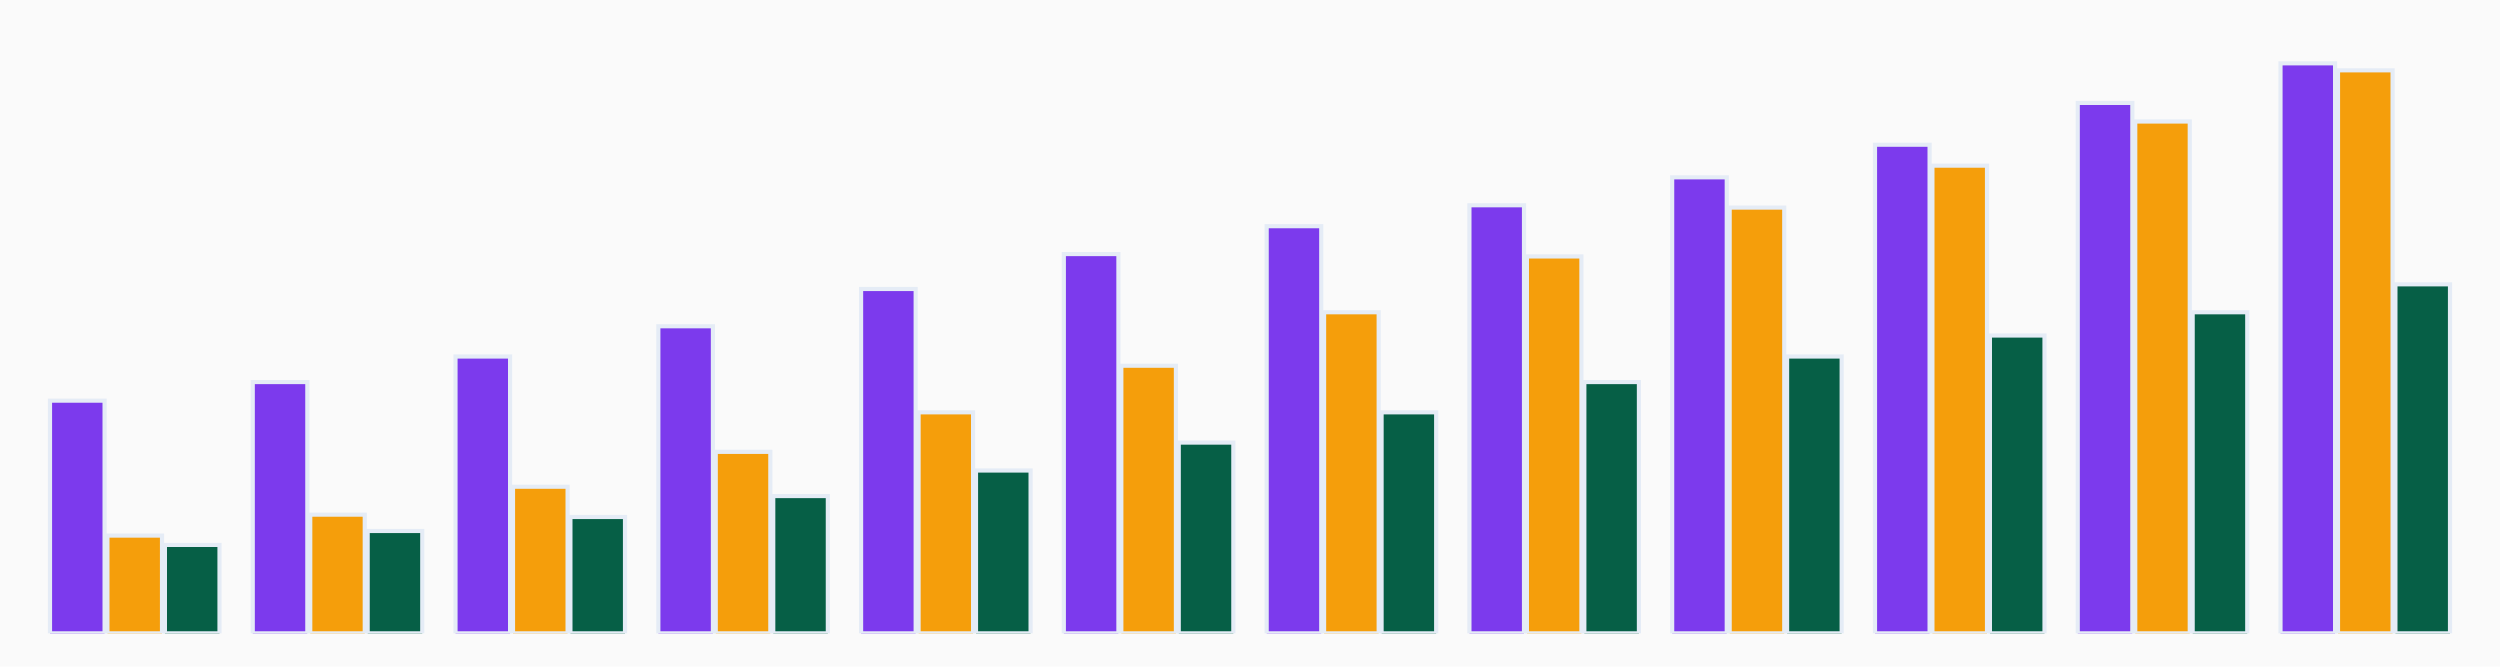
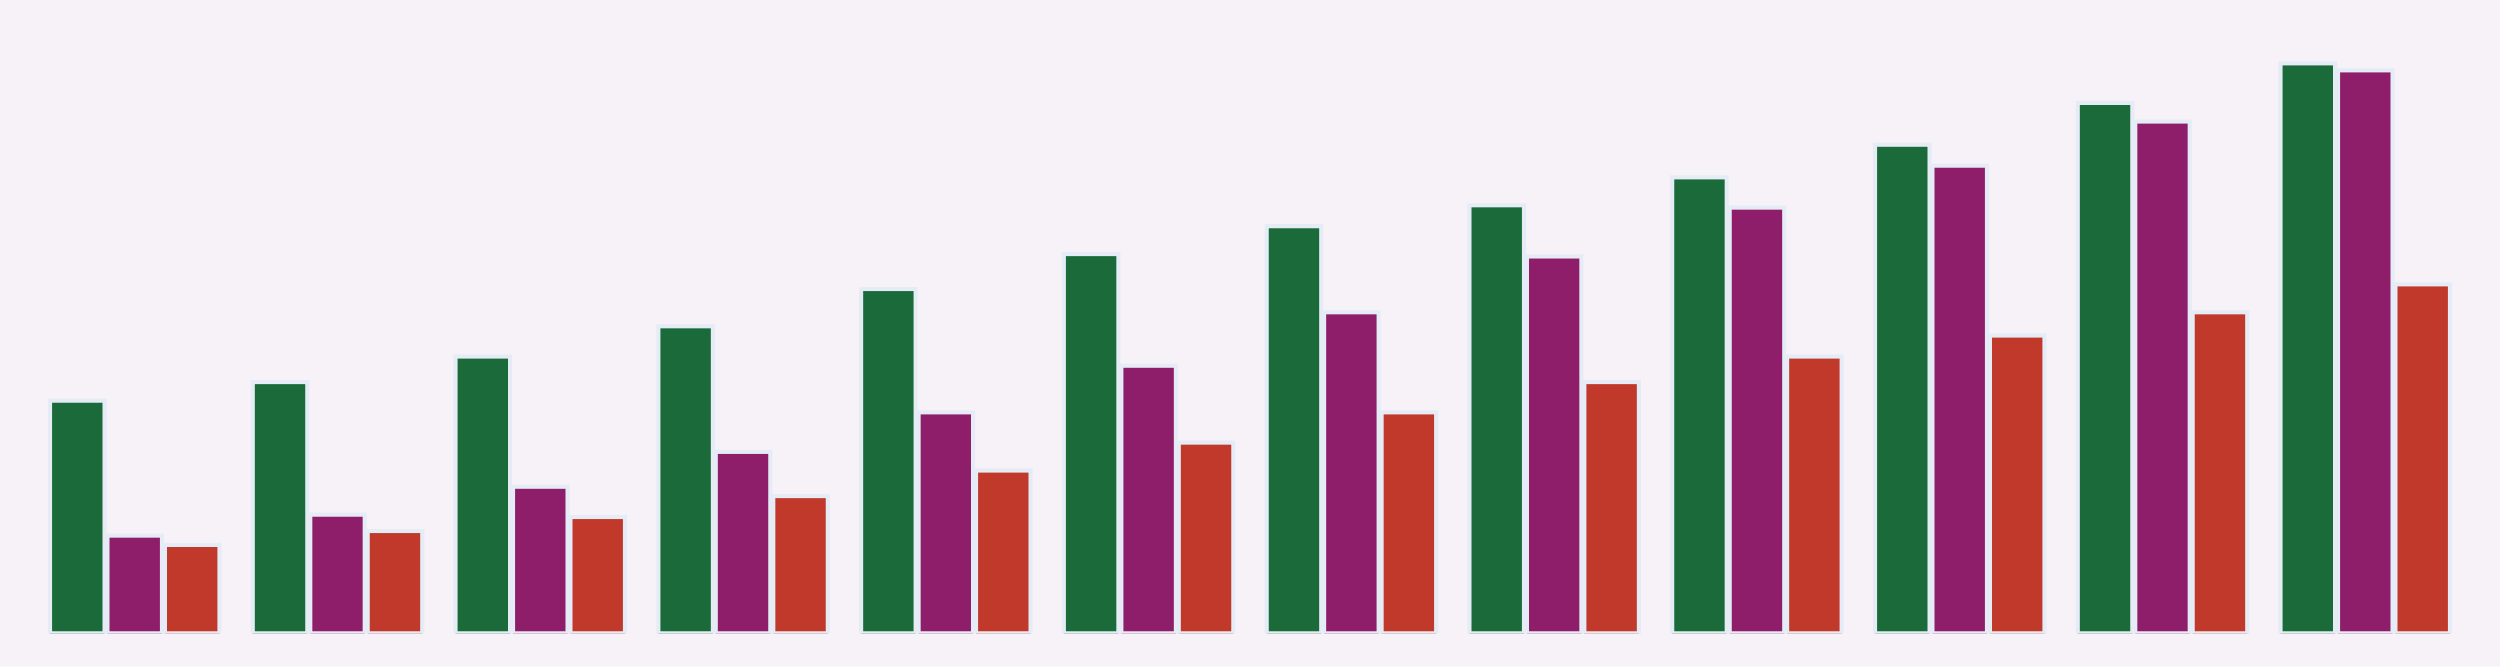
<svg xmlns="http://www.w3.org/2000/svg" class="main-svg" width="300" height="80" style="" viewBox="0 0 300 80">
-   <rect x="0" y="0" width="300" height="80" style="fill: rgb(250, 250, 250); fill-opacity: 1;" />
-   <defs id="defs-1ed840">
+   <rect x="0" y="0" width="300" height="80" style="fill: rgb(247, 242, 248); fill-opacity: 1;" />
+   <defs id="defs-271252">
    <g class="clips">
-       <clipPath id="clip1ed840xyplot" class="plotclip">
+       <clipPath id="clip271252xyplot" class="plotclip">
        <rect width="292" height="72" />
      </clipPath>
-       <clipPath class="axesclip" id="clip1ed840x">
+       <clipPath class="axesclip" id="clip271252x">
        <rect x="4" y="0" width="292" height="80" />
      </clipPath>
-       <clipPath class="axesclip" id="clip1ed840y">
+       <clipPath class="axesclip" id="clip271252y">
        <rect x="0" y="4" width="300" height="72" />
      </clipPath>
-       <clipPath class="axesclip" id="clip1ed840xy">
+       <clipPath class="axesclip" id="clip271252xy">
        <rect x="4" y="4" width="292" height="72" />
      </clipPath>
    </g>
    <g class="gradients" />
    <g class="patterns" />
  </defs>
  <g class="bglayer" />
  <g class="layer-below">
    <g class="imagelayer" />
    <g class="shapelayer" />
  </g>
  <g class="cartesianlayer">
    <g class="subplot xy">
      <g class="layer-subplot">
        <g class="shapelayer" />
        <g class="imagelayer" />
      </g>
      <g class="minor-gridlayer">
        <g class="x" />
        <g class="y" />
      </g>
      <g class="gridlayer">
        <g class="x" />
        <g class="y" />
      </g>
      <g class="zerolinelayer" />
      <g class="layer-between">
        <g class="shapelayer" />
        <g class="imagelayer" />
      </g>
      <path class="xlines-below" />
      <path class="ylines-below" />
      <g class="overlines-below" />
      <g class="xaxislayer-below" />
      <g class="yaxislayer-below" />
      <g class="overaxes-below" />
      <g class="overplot">
-         <g class="xy" transform="translate(4,4)" clip-path="url(#clip1ed840xyplot)">
+         <g class="xy" transform="translate(4,4)" clip-path="url(#clip271252xyplot)">
          <g class="barlayer mlayer">
            <g class="trace bars" style="opacity: 1;">
              <g class="points">
                <g class="point">
-                   <path d="M2,72V44.08H8.55V72Z" style="vector-effect: none; opacity: 1; stroke-width: 0.5px; fill: rgb(124, 58, 237); fill-opacity: 1; stroke: rgb(229, 236, 246); stroke-opacity: 1;" />
-                 </g>
-                 <g class="point">
-                   <path d="M26.33,72V41.85H32.88V72Z" style="vector-effect: none; opacity: 1; stroke-width: 0.5px; fill: rgb(124, 58, 237); fill-opacity: 1; stroke: rgb(229, 236, 246); stroke-opacity: 1;" />
-                 </g>
-                 <g class="point">
-                   <path d="M50.66,72V38.78H57.21V72Z" style="vector-effect: none; opacity: 1; stroke-width: 0.5px; fill: rgb(124, 58, 237); fill-opacity: 1; stroke: rgb(229, 236, 246); stroke-opacity: 1;" />
-                 </g>
-                 <g class="point">
-                   <path d="M75,72V35.15H81.55V72Z" style="vector-effect: none; opacity: 1; stroke-width: 0.5px; fill: rgb(124, 58, 237); fill-opacity: 1; stroke: rgb(229, 236, 246); stroke-opacity: 1;" />
-                 </g>
-                 <g class="point">
-                   <path d="M99.33,72V30.68H105.88V72Z" style="vector-effect: none; opacity: 1; stroke-width: 0.5px; fill: rgb(124, 58, 237); fill-opacity: 1; stroke: rgb(229, 236, 246); stroke-opacity: 1;" />
-                 </g>
-                 <g class="point">
-                   <path d="M123.66,72V26.49H130.21V72Z" style="vector-effect: none; opacity: 1; stroke-width: 0.5px; fill: rgb(124, 58, 237); fill-opacity: 1; stroke: rgb(229, 236, 246); stroke-opacity: 1;" />
-                 </g>
-                 <g class="point">
-                   <path d="M148,72V23.14H154.55V72Z" style="vector-effect: none; opacity: 1; stroke-width: 0.5px; fill: rgb(124, 58, 237); fill-opacity: 1; stroke: rgb(229, 236, 246); stroke-opacity: 1;" />
-                 </g>
-                 <g class="point">
-                   <path d="M172.33,72V20.63H178.88V72Z" style="vector-effect: none; opacity: 1; stroke-width: 0.5px; fill: rgb(124, 58, 237); fill-opacity: 1; stroke: rgb(229, 236, 246); stroke-opacity: 1;" />
-                 </g>
-                 <g class="point">
-                   <path d="M196.66,72V17.28H203.21V72Z" style="vector-effect: none; opacity: 1; stroke-width: 0.5px; fill: rgb(124, 58, 237); fill-opacity: 1; stroke: rgb(229, 236, 246); stroke-opacity: 1;" />
-                 </g>
-                 <g class="point">
-                   <path d="M221,72V13.37H227.55V72Z" style="vector-effect: none; opacity: 1; stroke-width: 0.5px; fill: rgb(124, 58, 237); fill-opacity: 1; stroke: rgb(229, 236, 246); stroke-opacity: 1;" />
-                 </g>
-                 <g class="point">
-                   <path d="M245.33,72V8.35H251.88V72Z" style="vector-effect: none; opacity: 1; stroke-width: 0.5px; fill: rgb(124, 58, 237); fill-opacity: 1; stroke: rgb(229, 236, 246); stroke-opacity: 1;" />
-                 </g>
-                 <g class="point">
-                   <path d="M269.66,72V3.6H276.21V72Z" style="vector-effect: none; opacity: 1; stroke-width: 0.5px; fill: rgb(124, 58, 237); fill-opacity: 1; stroke: rgb(229, 236, 246); stroke-opacity: 1;" />
+                   <path d="M2,72V44.08H8.55V72Z" style="vector-effect: none; opacity: 1; stroke-width: 0.5px; fill: rgb(27, 107, 58); fill-opacity: 1; stroke: rgb(229, 236, 246); stroke-opacity: 1;" />
+                 </g>
+                 <g class="point">
+                   <path d="M26.33,72V41.85H32.88V72Z" style="vector-effect: none; opacity: 1; stroke-width: 0.5px; fill: rgb(27, 107, 58); fill-opacity: 1; stroke: rgb(229, 236, 246); stroke-opacity: 1;" />
+                 </g>
+                 <g class="point">
+                   <path d="M50.66,72V38.78H57.21V72Z" style="vector-effect: none; opacity: 1; stroke-width: 0.5px; fill: rgb(27, 107, 58); fill-opacity: 1; stroke: rgb(229, 236, 246); stroke-opacity: 1;" />
+                 </g>
+                 <g class="point">
+                   <path d="M75,72V35.15H81.55V72Z" style="vector-effect: none; opacity: 1; stroke-width: 0.5px; fill: rgb(27, 107, 58); fill-opacity: 1; stroke: rgb(229, 236, 246); stroke-opacity: 1;" />
+                 </g>
+                 <g class="point">
+                   <path d="M99.33,72V30.68H105.88V72Z" style="vector-effect: none; opacity: 1; stroke-width: 0.5px; fill: rgb(27, 107, 58); fill-opacity: 1; stroke: rgb(229, 236, 246); stroke-opacity: 1;" />
+                 </g>
+                 <g class="point">
+                   <path d="M123.66,72V26.49H130.21V72Z" style="vector-effect: none; opacity: 1; stroke-width: 0.5px; fill: rgb(27, 107, 58); fill-opacity: 1; stroke: rgb(229, 236, 246); stroke-opacity: 1;" />
+                 </g>
+                 <g class="point">
+                   <path d="M148,72V23.14H154.55V72Z" style="vector-effect: none; opacity: 1; stroke-width: 0.5px; fill: rgb(27, 107, 58); fill-opacity: 1; stroke: rgb(229, 236, 246); stroke-opacity: 1;" />
+                 </g>
+                 <g class="point">
+                   <path d="M172.33,72V20.63H178.88V72Z" style="vector-effect: none; opacity: 1; stroke-width: 0.5px; fill: rgb(27, 107, 58); fill-opacity: 1; stroke: rgb(229, 236, 246); stroke-opacity: 1;" />
+                 </g>
+                 <g class="point">
+                   <path d="M196.66,72V17.28H203.21V72Z" style="vector-effect: none; opacity: 1; stroke-width: 0.5px; fill: rgb(27, 107, 58); fill-opacity: 1; stroke: rgb(229, 236, 246); stroke-opacity: 1;" />
+                 </g>
+                 <g class="point">
+                   <path d="M221,72V13.37H227.55V72Z" style="vector-effect: none; opacity: 1; stroke-width: 0.5px; fill: rgb(27, 107, 58); fill-opacity: 1; stroke: rgb(229, 236, 246); stroke-opacity: 1;" />
+                 </g>
+                 <g class="point">
+                   <path d="M245.33,72V8.35H251.88V72Z" style="vector-effect: none; opacity: 1; stroke-width: 0.5px; fill: rgb(27, 107, 58); fill-opacity: 1; stroke: rgb(229, 236, 246); stroke-opacity: 1;" />
+                 </g>
+                 <g class="point">
+                   <path d="M269.66,72V3.6H276.21V72Z" style="vector-effect: none; opacity: 1; stroke-width: 0.5px; fill: rgb(27, 107, 58); fill-opacity: 1; stroke: rgb(229, 236, 246); stroke-opacity: 1;" />
                </g>
              </g>
            </g>
            <g class="trace bars" style="opacity: 1;">
              <g class="points">
                <g class="point">
-                   <path d="M8.89,72V60.27H15.44V72Z" style="vector-effect: none; opacity: 1; stroke-width: 0.5px; fill: rgb(245, 158, 11); fill-opacity: 1; stroke: rgb(229, 236, 246); stroke-opacity: 1;" />
-                 </g>
-                 <g class="point">
-                   <path d="M33.23,72V57.76H39.77V72Z" style="vector-effect: none; opacity: 1; stroke-width: 0.5px; fill: rgb(245, 158, 11); fill-opacity: 1; stroke: rgb(229, 236, 246); stroke-opacity: 1;" />
-                 </g>
-                 <g class="point">
-                   <path d="M57.56,72V54.41H64.11V72Z" style="vector-effect: none; opacity: 1; stroke-width: 0.5px; fill: rgb(245, 158, 11); fill-opacity: 1; stroke: rgb(229, 236, 246); stroke-opacity: 1;" />
-                 </g>
-                 <g class="point">
-                   <path d="M81.89,72V50.22H88.44V72Z" style="vector-effect: none; opacity: 1; stroke-width: 0.5px; fill: rgb(245, 158, 11); fill-opacity: 1; stroke: rgb(229, 236, 246); stroke-opacity: 1;" />
-                 </g>
-                 <g class="point">
-                   <path d="M106.23,72V45.48H112.77V72Z" style="vector-effect: none; opacity: 1; stroke-width: 0.5px; fill: rgb(245, 158, 11); fill-opacity: 1; stroke: rgb(229, 236, 246); stroke-opacity: 1;" />
-                 </g>
-                 <g class="point">
-                   <path d="M130.56,72V39.89H137.11V72Z" style="vector-effect: none; opacity: 1; stroke-width: 0.5px; fill: rgb(245, 158, 11); fill-opacity: 1; stroke: rgb(229, 236, 246); stroke-opacity: 1;" />
-                 </g>
-                 <g class="point">
-                   <path d="M154.89,72V33.47H161.44V72Z" style="vector-effect: none; opacity: 1; stroke-width: 0.5px; fill: rgb(245, 158, 11); fill-opacity: 1; stroke: rgb(229, 236, 246); stroke-opacity: 1;" />
-                 </g>
-                 <g class="point">
-                   <path d="M179.23,72V26.77H185.77V72Z" style="vector-effect: none; opacity: 1; stroke-width: 0.5px; fill: rgb(245, 158, 11); fill-opacity: 1; stroke: rgb(229, 236, 246); stroke-opacity: 1;" />
-                 </g>
-                 <g class="point">
-                   <path d="M203.56,72V20.91H210.11V72Z" style="vector-effect: none; opacity: 1; stroke-width: 0.5px; fill: rgb(245, 158, 11); fill-opacity: 1; stroke: rgb(229, 236, 246); stroke-opacity: 1;" />
-                 </g>
-                 <g class="point">
-                   <path d="M227.89,72V15.88H234.44V72Z" style="vector-effect: none; opacity: 1; stroke-width: 0.5px; fill: rgb(245, 158, 11); fill-opacity: 1; stroke: rgb(229, 236, 246); stroke-opacity: 1;" />
-                 </g>
-                 <g class="point">
-                   <path d="M252.23,72V10.58H258.77V72Z" style="vector-effect: none; opacity: 1; stroke-width: 0.5px; fill: rgb(245, 158, 11); fill-opacity: 1; stroke: rgb(229, 236, 246); stroke-opacity: 1;" />
-                 </g>
-                 <g class="point">
-                   <path d="M276.56,72V4.44H283.11V72Z" style="vector-effect: none; opacity: 1; stroke-width: 0.5px; fill: rgb(245, 158, 11); fill-opacity: 1; stroke: rgb(229, 236, 246); stroke-opacity: 1;" />
+                   <path d="M8.89,72V60.27H15.44V72Z" style="vector-effect: none; opacity: 1; stroke-width: 0.5px; fill: rgb(143, 30, 106); fill-opacity: 1; stroke: rgb(229, 236, 246); stroke-opacity: 1;" />
+                 </g>
+                 <g class="point">
+                   <path d="M33.23,72V57.76H39.77V72Z" style="vector-effect: none; opacity: 1; stroke-width: 0.5px; fill: rgb(143, 30, 106); fill-opacity: 1; stroke: rgb(229, 236, 246); stroke-opacity: 1;" />
+                 </g>
+                 <g class="point">
+                   <path d="M57.56,72V54.41H64.11V72Z" style="vector-effect: none; opacity: 1; stroke-width: 0.5px; fill: rgb(143, 30, 106); fill-opacity: 1; stroke: rgb(229, 236, 246); stroke-opacity: 1;" />
+                 </g>
+                 <g class="point">
+                   <path d="M81.89,72V50.22H88.44V72Z" style="vector-effect: none; opacity: 1; stroke-width: 0.5px; fill: rgb(143, 30, 106); fill-opacity: 1; stroke: rgb(229, 236, 246); stroke-opacity: 1;" />
+                 </g>
+                 <g class="point">
+                   <path d="M106.23,72V45.48H112.77V72Z" style="vector-effect: none; opacity: 1; stroke-width: 0.5px; fill: rgb(143, 30, 106); fill-opacity: 1; stroke: rgb(229, 236, 246); stroke-opacity: 1;" />
+                 </g>
+                 <g class="point">
+                   <path d="M130.56,72V39.89H137.11V72Z" style="vector-effect: none; opacity: 1; stroke-width: 0.5px; fill: rgb(143, 30, 106); fill-opacity: 1; stroke: rgb(229, 236, 246); stroke-opacity: 1;" />
+                 </g>
+                 <g class="point">
+                   <path d="M154.89,72V33.47H161.44V72Z" style="vector-effect: none; opacity: 1; stroke-width: 0.5px; fill: rgb(143, 30, 106); fill-opacity: 1; stroke: rgb(229, 236, 246); stroke-opacity: 1;" />
+                 </g>
+                 <g class="point">
+                   <path d="M179.23,72V26.77H185.77V72Z" style="vector-effect: none; opacity: 1; stroke-width: 0.5px; fill: rgb(143, 30, 106); fill-opacity: 1; stroke: rgb(229, 236, 246); stroke-opacity: 1;" />
+                 </g>
+                 <g class="point">
+                   <path d="M203.56,72V20.91H210.11V72Z" style="vector-effect: none; opacity: 1; stroke-width: 0.5px; fill: rgb(143, 30, 106); fill-opacity: 1; stroke: rgb(229, 236, 246); stroke-opacity: 1;" />
+                 </g>
+                 <g class="point">
+                   <path d="M227.89,72V15.88H234.44V72Z" style="vector-effect: none; opacity: 1; stroke-width: 0.5px; fill: rgb(143, 30, 106); fill-opacity: 1; stroke: rgb(229, 236, 246); stroke-opacity: 1;" />
+                 </g>
+                 <g class="point">
+                   <path d="M252.23,72V10.58H258.77V72Z" style="vector-effect: none; opacity: 1; stroke-width: 0.5px; fill: rgb(143, 30, 106); fill-opacity: 1; stroke: rgb(229, 236, 246); stroke-opacity: 1;" />
+                 </g>
+                 <g class="point">
+                   <path d="M276.56,72V4.44H283.11V72Z" style="vector-effect: none; opacity: 1; stroke-width: 0.5px; fill: rgb(143, 30, 106); fill-opacity: 1; stroke: rgb(229, 236, 246); stroke-opacity: 1;" />
                </g>
              </g>
            </g>
            <g class="trace bars" style="opacity: 1;">
              <g class="points">
                <g class="point">
-                   <path d="M15.79,72V61.39H22.34V72Z" style="vector-effect: none; opacity: 1; stroke-width: 0.5px; fill: rgb(6, 95, 70); fill-opacity: 1; stroke: rgb(229, 236, 246); stroke-opacity: 1;" />
-                 </g>
-                 <g class="point">
-                   <path d="M40.12,72V59.72H46.67V72Z" style="vector-effect: none; opacity: 1; stroke-width: 0.5px; fill: rgb(6, 95, 70); fill-opacity: 1; stroke: rgb(229, 236, 246); stroke-opacity: 1;" />
-                 </g>
-                 <g class="point">
-                   <path d="M64.45,72V58.04H71V72Z" style="vector-effect: none; opacity: 1; stroke-width: 0.5px; fill: rgb(6, 95, 70); fill-opacity: 1; stroke: rgb(229, 236, 246); stroke-opacity: 1;" />
-                 </g>
-                 <g class="point">
-                   <path d="M88.79,72V55.53H95.34V72Z" style="vector-effect: none; opacity: 1; stroke-width: 0.5px; fill: rgb(6, 95, 70); fill-opacity: 1; stroke: rgb(229, 236, 246); stroke-opacity: 1;" />
-                 </g>
-                 <g class="point">
-                   <path d="M113.12,72V52.46H119.67V72Z" style="vector-effect: none; opacity: 1; stroke-width: 0.5px; fill: rgb(6, 95, 70); fill-opacity: 1; stroke: rgb(229, 236, 246); stroke-opacity: 1;" />
-                 </g>
-                 <g class="point">
-                   <path d="M137.45,72V49.11H144V72Z" style="vector-effect: none; opacity: 1; stroke-width: 0.5px; fill: rgb(6, 95, 70); fill-opacity: 1; stroke: rgb(229, 236, 246); stroke-opacity: 1;" />
-                 </g>
-                 <g class="point">
-                   <path d="M161.79,72V45.48H168.34V72Z" style="vector-effect: none; opacity: 1; stroke-width: 0.5px; fill: rgb(6, 95, 70); fill-opacity: 1; stroke: rgb(229, 236, 246); stroke-opacity: 1;" />
-                 </g>
-                 <g class="point">
-                   <path d="M186.12,72V41.85H192.67V72Z" style="vector-effect: none; opacity: 1; stroke-width: 0.5px; fill: rgb(6, 95, 70); fill-opacity: 1; stroke: rgb(229, 236, 246); stroke-opacity: 1;" />
-                 </g>
-                 <g class="point">
-                   <path d="M210.45,72V38.78H217V72Z" style="vector-effect: none; opacity: 1; stroke-width: 0.5px; fill: rgb(6, 95, 70); fill-opacity: 1; stroke: rgb(229, 236, 246); stroke-opacity: 1;" />
-                 </g>
-                 <g class="point">
-                   <path d="M234.79,72V36.26H241.34V72Z" style="vector-effect: none; opacity: 1; stroke-width: 0.5px; fill: rgb(6, 95, 70); fill-opacity: 1; stroke: rgb(229, 236, 246); stroke-opacity: 1;" />
-                 </g>
-                 <g class="point">
-                   <path d="M259.12,72V33.47H265.67V72Z" style="vector-effect: none; opacity: 1; stroke-width: 0.5px; fill: rgb(6, 95, 70); fill-opacity: 1; stroke: rgb(229, 236, 246); stroke-opacity: 1;" />
-                 </g>
-                 <g class="point">
-                   <path d="M283.45,72V30.12H290V72Z" style="vector-effect: none; opacity: 1; stroke-width: 0.5px; fill: rgb(6, 95, 70); fill-opacity: 1; stroke: rgb(229, 236, 246); stroke-opacity: 1;" />
+                   <path d="M15.79,72V61.39H22.34V72Z" style="vector-effect: none; opacity: 1; stroke-width: 0.5px; fill: rgb(192, 57, 43); fill-opacity: 1; stroke: rgb(229, 236, 246); stroke-opacity: 1;" />
+                 </g>
+                 <g class="point">
+                   <path d="M40.12,72V59.72H46.67V72Z" style="vector-effect: none; opacity: 1; stroke-width: 0.5px; fill: rgb(192, 57, 43); fill-opacity: 1; stroke: rgb(229, 236, 246); stroke-opacity: 1;" />
+                 </g>
+                 <g class="point">
+                   <path d="M64.45,72V58.04H71V72Z" style="vector-effect: none; opacity: 1; stroke-width: 0.5px; fill: rgb(192, 57, 43); fill-opacity: 1; stroke: rgb(229, 236, 246); stroke-opacity: 1;" />
+                 </g>
+                 <g class="point">
+                   <path d="M88.79,72V55.53H95.34V72Z" style="vector-effect: none; opacity: 1; stroke-width: 0.5px; fill: rgb(192, 57, 43); fill-opacity: 1; stroke: rgb(229, 236, 246); stroke-opacity: 1;" />
+                 </g>
+                 <g class="point">
+                   <path d="M113.12,72V52.46H119.67V72Z" style="vector-effect: none; opacity: 1; stroke-width: 0.5px; fill: rgb(192, 57, 43); fill-opacity: 1; stroke: rgb(229, 236, 246); stroke-opacity: 1;" />
+                 </g>
+                 <g class="point">
+                   <path d="M137.45,72V49.11H144V72Z" style="vector-effect: none; opacity: 1; stroke-width: 0.5px; fill: rgb(192, 57, 43); fill-opacity: 1; stroke: rgb(229, 236, 246); stroke-opacity: 1;" />
+                 </g>
+                 <g class="point">
+                   <path d="M161.79,72V45.48H168.34V72Z" style="vector-effect: none; opacity: 1; stroke-width: 0.5px; fill: rgb(192, 57, 43); fill-opacity: 1; stroke: rgb(229, 236, 246); stroke-opacity: 1;" />
+                 </g>
+                 <g class="point">
+                   <path d="M186.12,72V41.85H192.67V72Z" style="vector-effect: none; opacity: 1; stroke-width: 0.5px; fill: rgb(192, 57, 43); fill-opacity: 1; stroke: rgb(229, 236, 246); stroke-opacity: 1;" />
+                 </g>
+                 <g class="point">
+                   <path d="M210.45,72V38.78H217V72Z" style="vector-effect: none; opacity: 1; stroke-width: 0.5px; fill: rgb(192, 57, 43); fill-opacity: 1; stroke: rgb(229, 236, 246); stroke-opacity: 1;" />
+                 </g>
+                 <g class="point">
+                   <path d="M234.79,72V36.26H241.34V72Z" style="vector-effect: none; opacity: 1; stroke-width: 0.5px; fill: rgb(192, 57, 43); fill-opacity: 1; stroke: rgb(229, 236, 246); stroke-opacity: 1;" />
+                 </g>
+                 <g class="point">
+                   <path d="M259.12,72V33.47H265.67V72Z" style="vector-effect: none; opacity: 1; stroke-width: 0.5px; fill: rgb(192, 57, 43); fill-opacity: 1; stroke: rgb(229, 236, 246); stroke-opacity: 1;" />
+                 </g>
+                 <g class="point">
+                   <path d="M283.45,72V30.12H290V72Z" style="vector-effect: none; opacity: 1; stroke-width: 0.5px; fill: rgb(192, 57, 43); fill-opacity: 1; stroke: rgb(229, 236, 246); stroke-opacity: 1;" />
                </g>
              </g>
            </g>
          </g>
        </g>
      </g>
      <g class="zerolinelayer-above" />
      <path class="xlines-above crisp" d="M0,0" style="fill: none;" />
      <path class="ylines-above crisp" d="M0,0" style="fill: none;" />
      <g class="overlines-above" />
      <g class="xaxislayer-above" />
      <g class="yaxislayer-above" />
      <g class="overaxes-above" />
    </g>
  </g>
  <g class="polarlayer" />
  <g class="smithlayer" />
  <g class="ternarylayer" />
  <g class="geolayer" />
  <g class="funnelarealayer" />
  <g class="pielayer" />
  <g class="iciclelayer" />
  <g class="treemaplayer" />
  <g class="sunburstlayer" />
  <g class="glimages" />
-   <defs id="topdefs-1ed840">
+   <defs id="topdefs-271252">
    <g class="clips" />
  </defs>
  <g class="layer-above">
    <g class="imagelayer" />
    <g class="shapelayer" />
  </g>
  <g class="infolayer">
    <g class="g-gtitle" />
  </g>
</svg>
